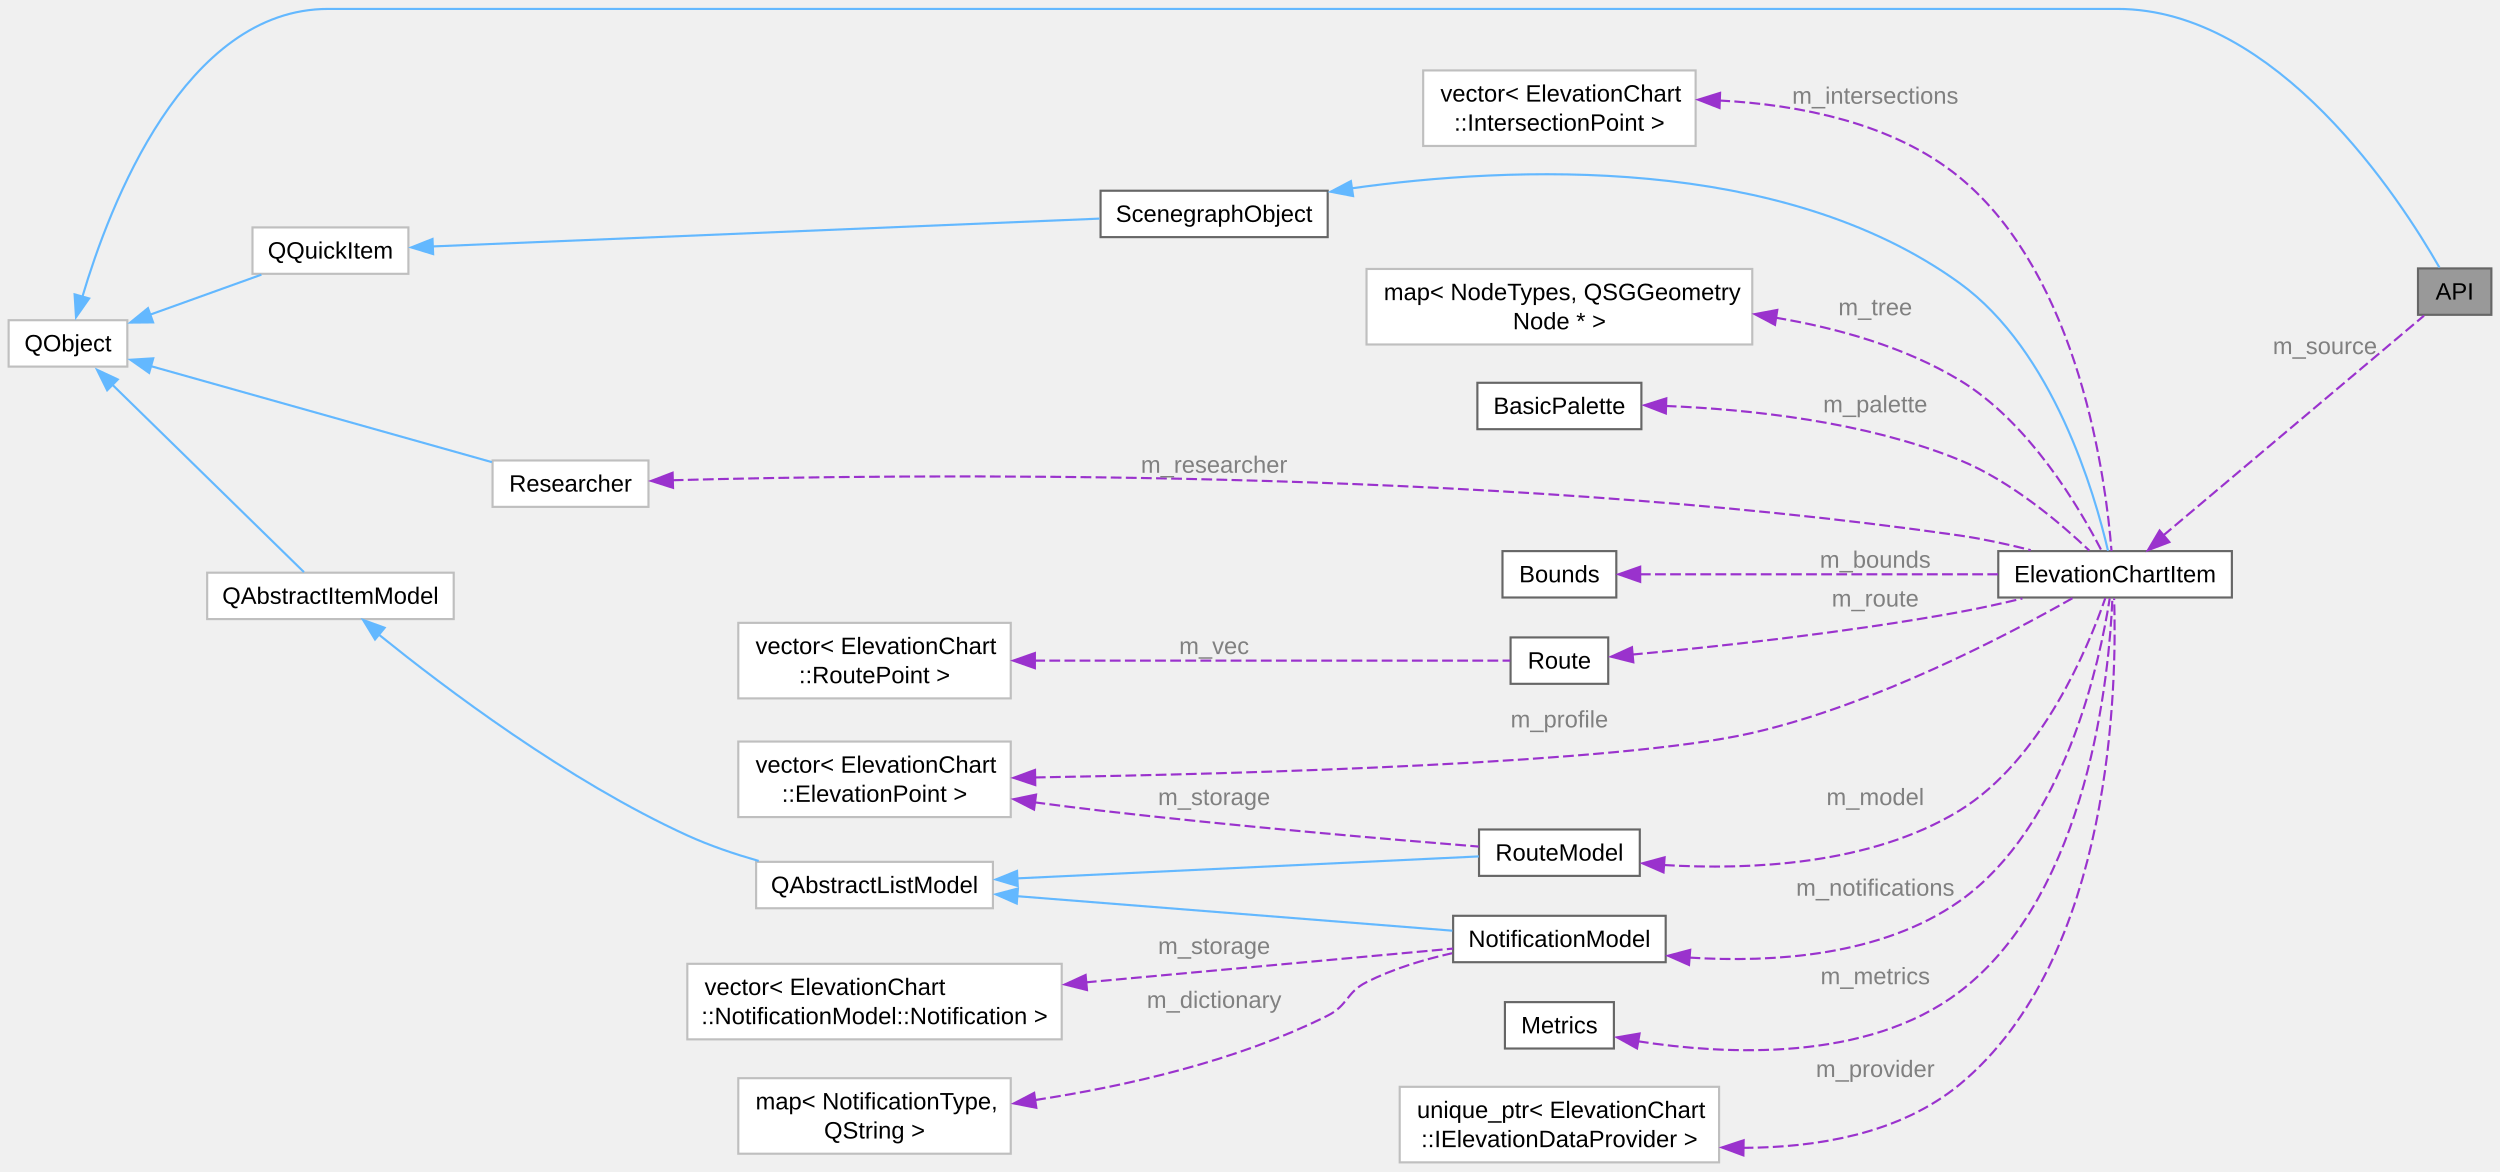
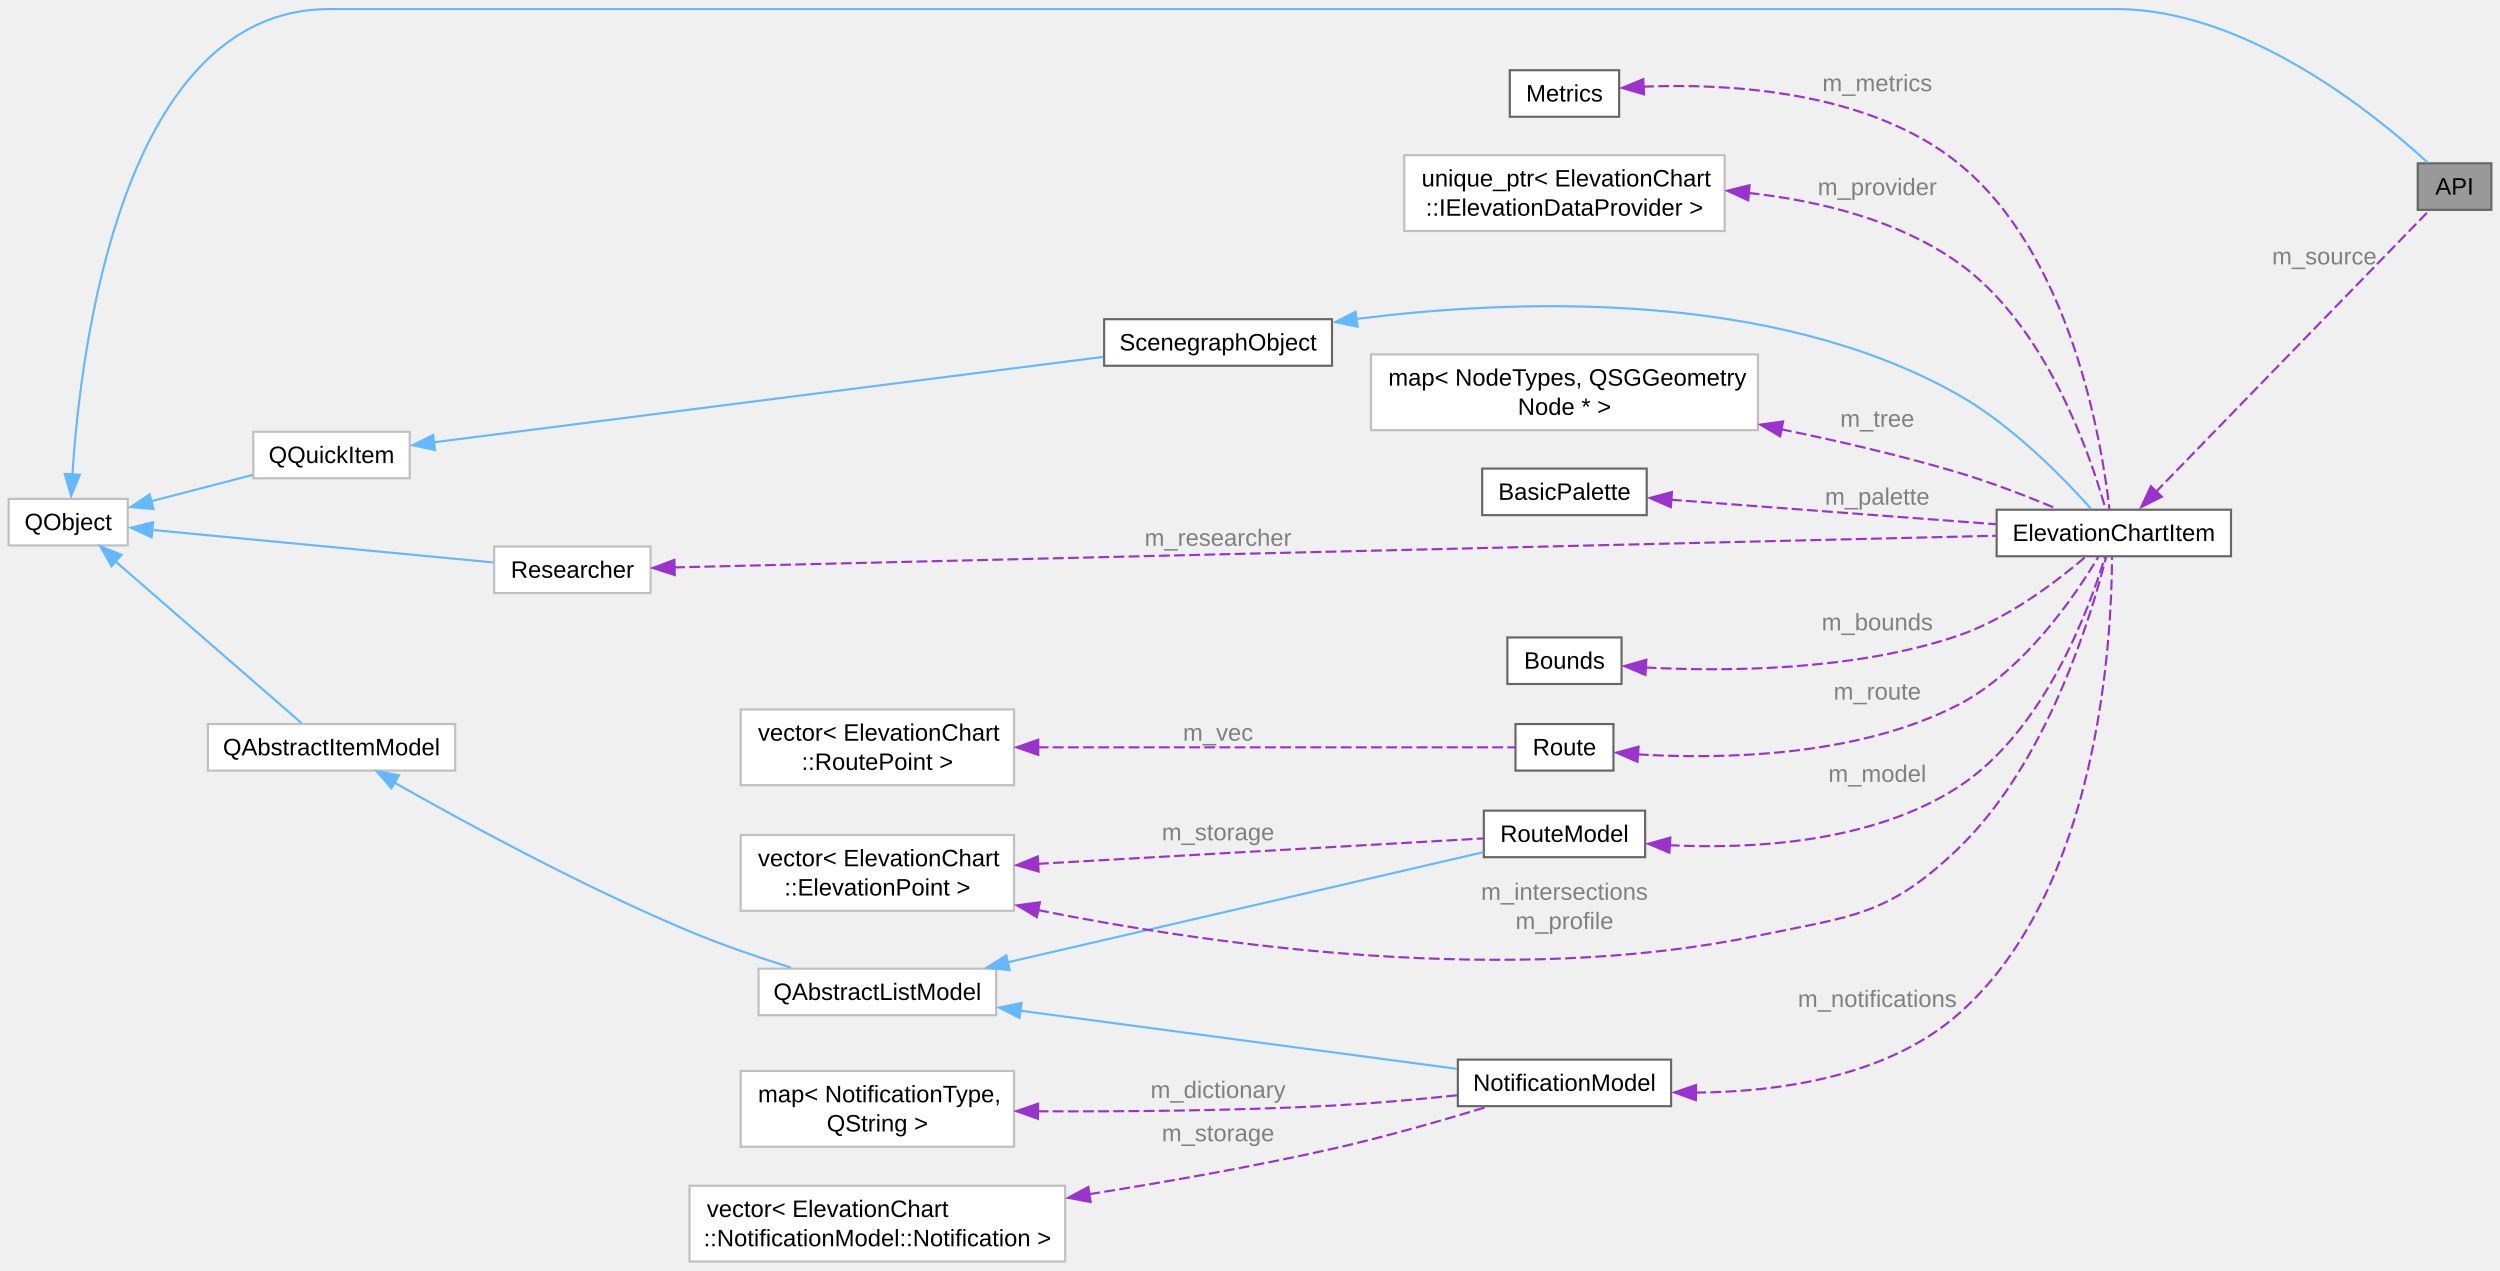
- <svg xmlns="http://www.w3.org/2000/svg" xmlns:xlink="http://www.w3.org/1999/xlink" width="1159pt" height="543pt" viewBox="0.00 0.00 1158.50 542.50">
-   <g id="graph0" class="graph" transform="scale(1 1) rotate(0) translate(4 538.5)">
+ <svg xmlns="http://www.w3.org/2000/svg" xmlns:xlink="http://www.w3.org/1999/xlink" width="1155pt" height="587pt" viewBox="0.00 0.00 1154.75 586.50">
+   <g id="graph0" class="graph" transform="scale(1 1) rotate(0) translate(4 582.5)">
    <g id="Node000001" class="node">
      <g id="a_Node000001">
        <a xlink:title="Публичный интерфейс (C++) для виджета профиля высот.">
-           <polygon fill="#999999" stroke="#666666" points="1150.5,-414.25 1116.5,-414.25 1116.5,-392.75 1150.5,-392.75 1150.5,-414.25" />
-           <text text-anchor="middle" x="1133.5" y="-399.8" font-family="Arial" font-size="11.00">API</text>
+           <polygon fill="#999999" stroke="#666666" points="1146.75,-507.25 1112.75,-507.25 1112.75,-485.75 1146.75,-485.75 1146.75,-507.25" />
+           <text text-anchor="middle" x="1129.75" y="-492.8" font-family="Arial" font-size="11.00">API</text>
        </a>
      </g>
    </g>
    <g id="Node000002" class="node">
      <g id="a_Node000002">
        <a xlink:title=" ">
-           <polygon fill="white" stroke="#bfbfbf" points="55,-390.25 0,-390.25 0,-368.75 55,-368.75 55,-390.25" />
-           <text text-anchor="middle" x="27.5" y="-375.8" font-family="Arial" font-size="11.00">QObject</text>
+           <polygon fill="white" stroke="#bfbfbf" points="55,-352.25 0,-352.25 0,-330.75 55,-330.75 55,-352.25" />
+           <text text-anchor="middle" x="27.5" y="-337.8" font-family="Arial" font-size="11.00">QObject</text>
        </a>
      </g>
    </g>
    <g id="edge1_Node000001_Node000002" class="edge">
      <g id="a_edge1_Node000001_Node000002">
        <a xlink:title=" ">
-           <path fill="none" stroke="#63b8ff" d="M34.15,-401.03C46.76,-443.62 81.49,-534.5 148.12,-534.5 148.12,-534.5 148.12,-534.5 977.12,-534.5 1051.22,-534.5 1108.31,-446.35 1126.43,-414.67" />
-           <polygon fill="#63b8ff" stroke="#63b8ff" points="37.3,-400.33 31.23,-391.65 30.57,-402.22 37.3,-400.33" />
+           <path fill="none" stroke="#63b8ff" d="M29.42,-363.24C33.17,-421.8 52.18,-578.5 148.12,-578.5 148.12,-578.5 148.12,-578.5 973.38,-578.5 1033.46,-578.5 1093.08,-529.94 1117.37,-507.56" />
+           <polygon fill="#63b8ff" stroke="#63b8ff" points="32.88,-363.41 28.84,-353.61 25.89,-363.79 32.88,-363.41" />
        </a>
      </g>
    </g>
    <g id="Node000005" class="node">
      <g id="a_Node000005">
        <a xlink:title=" ">
-           <polygon fill="white" stroke="#bfbfbf" points="185.25,-433.25 113,-433.25 113,-411.75 185.25,-411.75 185.25,-433.25" />
-           <text text-anchor="middle" x="149.12" y="-418.8" font-family="Arial" font-size="11.00">QQuickItem</text>
+           <polygon fill="white" stroke="#bfbfbf" points="185.25,-383.25 113,-383.25 113,-361.75 185.25,-361.75 185.25,-383.25" />
+           <text text-anchor="middle" x="149.12" y="-368.8" font-family="Arial" font-size="11.00">QQuickItem</text>
        </a>
      </g>
    </g>
    <g id="edge5_Node000005_Node000002" class="edge">
      <g id="a_edge5_Node000005_Node000002">
        <a xlink:title=" ">
-           <path fill="none" stroke="#63b8ff" d="M65.27,-392.72C81.88,-398.69 101.29,-405.66 117.14,-411.36" />
-           <polygon fill="#63b8ff" stroke="#63b8ff" points="66.94,-389.24 56.35,-389.15 64.57,-395.83 66.94,-389.24" />
+           <path fill="none" stroke="#63b8ff" d="M65.8,-351.17C80.78,-355.05 97.96,-359.5 112.74,-363.33" />
+           <polygon fill="#63b8ff" stroke="#63b8ff" points="66.9,-347.58 56.35,-348.46 65.15,-354.35 66.9,-347.58" />
        </a>
      </g>
    </g>
    <g id="Node000008" class="node">
      <g id="a_Node000008">
        <a xlink:href="../../df/d15/classElevationChart_1_1Researcher.html" target="_top" xlink:title=" ">
-           <polygon fill="white" stroke="#bfbfbf" points="296.5,-325.25 224.25,-325.25 224.25,-303.75 296.5,-303.75 296.5,-325.25" />
-           <text text-anchor="middle" x="260.38" y="-310.8" font-family="Arial" font-size="11.00">Researcher</text>
+           <polygon fill="white" stroke="#bfbfbf" points="296.5,-330.25 224.25,-330.25 224.25,-308.75 296.5,-308.75 296.5,-330.25" />
+           <text text-anchor="middle" x="260.38" y="-315.8" font-family="Arial" font-size="11.00">Researcher</text>
        </a>
      </g>
    </g>
    <g id="edge9_Node000008_Node000002" class="edge">
      <g id="a_edge9_Node000008_Node000002">
        <a xlink:title=" ">
-           <path fill="none" stroke="#63b8ff" d="M65.89,-368.97C109.54,-356.69 181.17,-336.52 223.95,-324.47" />
-           <polygon fill="#63b8ff" stroke="#63b8ff" points="65.11,-365.84 56.44,-371.92 67.01,-372.58 65.11,-365.84" />
+           <path fill="none" stroke="#63b8ff" d="M66.17,-337.91C109.84,-333.75 181.26,-326.94 223.95,-322.88" />
+           <polygon fill="#63b8ff" stroke="#63b8ff" points="66.06,-334.5 56.44,-338.93 66.72,-341.47 66.06,-334.5" />
        </a>
      </g>
    </g>
    <g id="Node000014" class="node">
      <g id="a_Node000014">
        <a xlink:title=" ">
-           <polygon fill="white" stroke="#bfbfbf" points="206.25,-273.25 92,-273.25 92,-251.75 206.25,-251.75 206.25,-273.25" />
-           <text text-anchor="middle" x="149.12" y="-258.8" font-family="Arial" font-size="11.00">QAbstractItemModel</text>
+           <polygon fill="white" stroke="#bfbfbf" points="206.25,-248.25 92,-248.25 92,-226.75 206.25,-226.75 206.25,-248.25" />
+           <text text-anchor="middle" x="149.12" y="-233.8" font-family="Arial" font-size="11.00">QAbstractItemModel</text>
        </a>
      </g>
    </g>
    <g id="edge16_Node000014_Node000002" class="edge">
      <g id="a_edge16_Node000014_Node000002">
        <a xlink:title=" ">
-           <path fill="none" stroke="#63b8ff" d="M47.77,-360.65C73,-335.97 116.42,-293.5 136.86,-273.51" />
-           <polygon fill="#63b8ff" stroke="#63b8ff" points="45.67,-357.79 40.97,-367.28 50.57,-362.79 45.67,-357.79" />
+           <path fill="none" stroke="#63b8ff" d="M49.37,-323.36C74.2,-301.77 114.88,-266.4 135.42,-248.55" />
+           <polygon fill="#63b8ff" stroke="#63b8ff" points="47.55,-321.17 42.3,-330.37 52.15,-326.45 47.55,-321.17" />
        </a>
      </g>
    </g>
    <g id="Node000003" class="node">
      <g id="a_Node000003">
        <a xlink:href="../../d2/d6b/classElevationChart_1_1ElevationChartItem.html" target="_top" xlink:title="Основной класс библиотеки.">
-           <polygon fill="white" stroke="#666666" points="1030.25,-283.25 922,-283.25 922,-261.75 1030.25,-261.75 1030.25,-283.25" />
-           <text text-anchor="middle" x="976.12" y="-268.8" font-family="Arial" font-size="11.00">ElevationChartItem</text>
+           <polygon fill="white" stroke="#666666" points="1026.5,-347.25 918.25,-347.25 918.25,-325.75 1026.5,-325.75 1026.5,-347.25" />
+           <text text-anchor="middle" x="972.38" y="-332.8" font-family="Arial" font-size="11.00">ElevationChartItem</text>
        </a>
      </g>
    </g>
    <g id="edge2_Node000001_Node000003" class="edge">
      <g id="a_edge2_Node000001_Node000003">
        <a xlink:title=" ">
-           <path fill="none" stroke="#9a32cd" stroke-dasharray="5,2" d="M998.38,-290.42C1030.97,-317.9 1092.37,-369.66 1119.29,-392.36" />
-           <polygon fill="#9a32cd" stroke="#9a32cd" points="1001.27,-287.44 991.37,-283.67 996.76,-292.79 1001.27,-287.44" />
-         </a>
-       </g>
-       <text text-anchor="middle" x="1073.38" y="-374.55" font-family="Arial" font-size="11.00" fill="grey"> m_source</text>
+           <path fill="none" stroke="#9a32cd" stroke-dasharray="5,2" d="M991.55,-355.22C1024.19,-388.82 1091.75,-458.4 1118,-485.43" />
+           <polygon fill="#9a32cd" stroke="#9a32cd" points="994.53,-353.23 985.05,-348.5 989.51,-358.11 994.53,-353.23" />
+         </a>
+       </g>
+       <text text-anchor="middle" x="1069.62" y="-460.55" font-family="Arial" font-size="11.00" fill="grey"> m_source</text>
    </g>
    <g id="Node000004" class="node">
      <g id="a_Node000004">
        <a xlink:href="../../da/d9a/classLPVL_1_1ScenegraphObject.html" target="_top" xlink:title="Базовый класс для объектов Qt Quick Scenegraph.">
-           <polygon fill="white" stroke="#666666" points="611.25,-450.25 506,-450.25 506,-428.75 611.25,-428.75 611.25,-450.25" />
-           <text text-anchor="middle" x="558.62" y="-435.8" font-family="Arial" font-size="11.00">ScenegraphObject</text>
+           <polygon fill="white" stroke="#666666" points="611.25,-435.25 506,-435.25 506,-413.75 611.25,-413.75 611.25,-435.25" />
+           <text text-anchor="middle" x="558.62" y="-420.8" font-family="Arial" font-size="11.00">ScenegraphObject</text>
        </a>
      </g>
    </g>
    <g id="edge3_Node000003_Node000004" class="edge">
      <g id="a_edge3_Node000003_Node000004">
        <a xlink:title=" ">
-           <path fill="none" stroke="#63b8ff" d="M622.23,-451.35C696.7,-461.77 821.3,-467.23 904,-407.5 947.6,-376.01 966.77,-309.57 972.85,-283.41" />
-           <polygon fill="#63b8ff" stroke="#63b8ff" points="623.02,-447.78 612.62,-449.78 622,-454.7 623.02,-447.78" />
+           <path fill="none" stroke="#63b8ff" d="M622.41,-435.35C694.43,-444.5 813.69,-449.34 900.25,-400.5 925.42,-386.3 949.23,-361.83 961.91,-347.62" />
+           <polygon fill="#63b8ff" stroke="#63b8ff" points="623.08,-431.77 612.71,-433.91 622.15,-438.71 623.08,-431.77" />
        </a>
      </g>
    </g>
    <g id="edge4_Node000004_Node000005" class="edge">
      <g id="a_edge4_Node000004_Node000005">
        <a xlink:title=" ">
-           <path fill="none" stroke="#63b8ff" d="M196.29,-424.43C272.79,-427.62 425.32,-433.98 505.54,-437.33" />
-           <polygon fill="#63b8ff" stroke="#63b8ff" points="196.71,-420.9 186.58,-423.98 196.42,-427.89 196.71,-420.9" />
+           <path fill="none" stroke="#63b8ff" d="M196.29,-378.39C272.79,-388.15 425.32,-407.62 505.54,-417.85" />
+           <polygon fill="#63b8ff" stroke="#63b8ff" points="196.94,-374.82 186.58,-377.02 196.05,-381.76 196.94,-374.82" />
        </a>
      </g>
    </g>
    <g id="Node000006" class="node">
      <g id="a_Node000006">
        <a xlink:title=" ">
-           <polygon fill="white" stroke="#bfbfbf" points="808,-414 629.25,-414 629.25,-379 808,-379 808,-414" />
-           <text text-anchor="start" x="637.25" y="-399.55" font-family="Arial" font-size="11.00">map&lt; NodeTypes, QSGGeometry</text>
-           <text text-anchor="middle" x="718.62" y="-386.05" font-family="Arial" font-size="11.00">Node * &gt;</text>
+           <polygon fill="white" stroke="#bfbfbf" points="808,-419 629.25,-419 629.25,-384 808,-384 808,-419" />
+           <text text-anchor="start" x="637.25" y="-404.55" font-family="Arial" font-size="11.00">map&lt; NodeTypes, QSGGeometry</text>
+           <text text-anchor="middle" x="718.62" y="-391.05" font-family="Arial" font-size="11.00">Node * &gt;</text>
        </a>
      </g>
    </g>
    <g id="edge6_Node000003_Node000006" class="edge">
      <g id="a_edge6_Node000003_Node000006">
        <a xlink:title=" ">
-           <path fill="none" stroke="#9a32cd" stroke-dasharray="5,2" d="M818.78,-391.43C847.8,-386.55 878.55,-377.83 904,-362.5 936.41,-342.97 959.89,-302.86 969.84,-283.47" />
-           <polygon fill="#9a32cd" stroke="#9a32cd" points="818.53,-388.08 809.17,-393.06 819.59,-395 818.53,-388.08" />
-         </a>
-       </g>
-       <text text-anchor="middle" x="865" y="-392.55" font-family="Arial" font-size="11.00" fill="grey"> m_tree</text>
+           <path fill="none" stroke="#9a32cd" stroke-dasharray="5,2" d="M818.64,-384.43C845.36,-378.95 874.11,-372.26 900.25,-364.5 915.77,-359.89 932.65,-353.32 946.07,-347.7" />
+           <polygon fill="#9a32cd" stroke="#9a32cd" points="818.23,-381.14 809.12,-386.55 819.61,-388 818.23,-381.14" />
+         </a>
+       </g>
+       <text text-anchor="middle" x="863.12" y="-385.55" font-family="Arial" font-size="11.00" fill="grey"> m_tree</text>
    </g>
    <g id="Node000007" class="node">
      <g id="a_Node000007">
        <a xlink:href="../../d4/dae/classLPVL_1_1BasicPalette.html" target="_top" xlink:title="Простейшая палитра цветов.">
-           <polygon fill="white" stroke="#666666" points="756.62,-361.25 680.62,-361.25 680.62,-339.75 756.62,-339.75 756.62,-361.25" />
-           <text text-anchor="middle" x="718.62" y="-346.8" font-family="Arial" font-size="11.00">BasicPalette</text>
+           <polygon fill="white" stroke="#666666" points="756.62,-366.25 680.62,-366.25 680.62,-344.75 756.62,-344.75 756.62,-366.25" />
+           <text text-anchor="middle" x="718.62" y="-351.8" font-family="Arial" font-size="11.00">BasicPalette</text>
        </a>
      </g>
    </g>
    <g id="edge7_Node000003_Node000007" class="edge">
      <g id="a_edge7_Node000003_Node000007">
        <a xlink:title=" ">
-           <path fill="none" stroke="#9a32cd" stroke-dasharray="5,2" d="M767.89,-350.51C806.11,-348.99 860.18,-343.39 904,-325.5 927.95,-315.72 951.1,-295.95 964.18,-283.52" />
-           <polygon fill="#9a32cd" stroke="#9a32cd" points="767.95,-347.04 758.06,-350.85 768.16,-354.03 767.95,-347.04" />
-         </a>
-       </g>
-       <text text-anchor="middle" x="865" y="-347.55" font-family="Arial" font-size="11.00" fill="grey"> m_palette</text>
+           <path fill="none" stroke="#9a32cd" stroke-dasharray="5,2" d="M767.78,-351.87C810.7,-348.63 873.44,-343.89 917.91,-340.54" />
+           <polygon fill="#9a32cd" stroke="#9a32cd" points="767.75,-348.43 758.04,-352.68 768.28,-355.41 767.75,-348.43" />
+         </a>
+       </g>
+       <text text-anchor="middle" x="863.12" y="-349.55" font-family="Arial" font-size="11.00" fill="grey"> m_palette</text>
    </g>
    <g id="edge8_Node000003_Node000008" class="edge">
      <g id="a_edge8_Node000003_Node000008">
        <a xlink:title=" ">
-           <path fill="none" stroke="#9a32cd" stroke-dasharray="5,2" d="M307.73,-316.09C413.88,-319.02 682.48,-322.3 904,-290.5 914.84,-288.94 926.43,-286.4 937.03,-283.71" />
-           <polygon fill="#9a32cd" stroke="#9a32cd" points="307.88,-312.57 297.79,-315.78 307.68,-319.56 307.88,-312.57" />
-         </a>
-       </g>
-       <text text-anchor="middle" x="558.62" y="-319.55" font-family="Arial" font-size="11.00" fill="grey"> m_researcher</text>
+           <path fill="none" stroke="#9a32cd" stroke-dasharray="5,2" d="M307.37,-320.6C433.34,-323.62 783.5,-332 917.9,-335.22" />
+           <polygon fill="#9a32cd" stroke="#9a32cd" points="307.66,-317.08 297.58,-320.34 307.5,-324.08 307.66,-317.08" />
+         </a>
+       </g>
+       <text text-anchor="middle" x="558.62" y="-330.55" font-family="Arial" font-size="11.00" fill="grey"> m_researcher</text>
    </g>
    <g id="Node000009" class="node">
      <g id="a_Node000009">
        <a xlink:href="../../d6/d1e/classElevationChart_1_1Bounds.html" target="_top" xlink:title="Класс-гаджет, хранящий предельные значения осей X и Y.">
-           <polygon fill="white" stroke="#666666" points="745,-283.25 692.25,-283.25 692.25,-261.75 745,-261.75 745,-283.25" />
-           <text text-anchor="middle" x="718.62" y="-268.8" font-family="Arial" font-size="11.00">Bounds</text>
+           <polygon fill="white" stroke="#666666" points="745,-288.25 692.25,-288.25 692.25,-266.75 745,-266.75 745,-288.25" />
+           <text text-anchor="middle" x="718.62" y="-273.8" font-family="Arial" font-size="11.00">Bounds</text>
        </a>
      </g>
    </g>
    <g id="edge10_Node000003_Node000009" class="edge">
      <g id="a_edge10_Node000003_Node000009">
        <a xlink:title=" ">
-           <path fill="none" stroke="#9a32cd" stroke-dasharray="5,2" d="M755.94,-272.5C799.29,-272.5 872.17,-272.5 921.89,-272.5" />
-           <polygon fill="#9a32cd" stroke="#9a32cd" points="756.06,-269 746.06,-272.5 756.06,-276 756.06,-269" />
-         </a>
-       </g>
-       <text text-anchor="middle" x="865" y="-275.55" font-family="Arial" font-size="11.00" fill="grey"> m_bounds</text>
+           <path fill="none" stroke="#9a32cd" stroke-dasharray="5,2" d="M756.09,-274.37C793.34,-272.42 852.37,-272.8 900.25,-289 923.32,-296.8 946.02,-314.1 959.36,-325.53" />
+           <polygon fill="#9a32cd" stroke="#9a32cd" points="756.02,-270.93 746.26,-275.04 756.45,-277.92 756.02,-270.93" />
+         </a>
+       </g>
+       <text text-anchor="middle" x="863.12" y="-291.55" font-family="Arial" font-size="11.00" fill="grey"> m_bounds</text>
    </g>
    <g id="Node000010" class="node">
      <g id="a_Node000010">
        <a xlink:href="../../de/d39/classElevationChart_1_1Route.html" target="_top" xlink:title="Набор последовательных точек на карте.">
-           <polygon fill="white" stroke="#666666" points="741.25,-243.25 696,-243.25 696,-221.75 741.25,-221.75 741.25,-243.25" />
-           <text text-anchor="middle" x="718.62" y="-228.8" font-family="Arial" font-size="11.00">Route</text>
+           <polygon fill="white" stroke="#666666" points="741.25,-248.25 696,-248.25 696,-226.75 741.25,-226.75 741.25,-248.25" />
+           <text text-anchor="middle" x="718.62" y="-233.8" font-family="Arial" font-size="11.00">Route</text>
        </a>
      </g>
    </g>
    <g id="edge11_Node000003_Node000010" class="edge">
      <g id="a_edge11_Node000003_Node000010">
        <a xlink:title=" ">
-           <path fill="none" stroke="#9a32cd" stroke-dasharray="5,2" d="M752.25,-235.29C789.23,-238.73 851.25,-245.33 904,-255 913.51,-256.74 923.64,-258.99 933.18,-261.3" />
-           <polygon fill="#9a32cd" stroke="#9a32cd" points="752.88,-231.74 742.61,-234.32 752.25,-238.71 752.88,-231.74" />
-         </a>
-       </g>
-       <text text-anchor="middle" x="865" y="-257.55" font-family="Arial" font-size="11.00" fill="grey"> m_route</text>
+           <path fill="none" stroke="#9a32cd" stroke-dasharray="5,2" d="M752.5,-234.24C790.31,-231.97 853.21,-232.85 900.25,-257 930.89,-272.73 954.56,-307.57 965.2,-325.45" />
+           <polygon fill="#9a32cd" stroke="#9a32cd" points="752.34,-230.81 742.62,-235.02 752.85,-237.79 752.34,-230.81" />
+         </a>
+       </g>
+       <text text-anchor="middle" x="863.12" y="-259.55" font-family="Arial" font-size="11.00" fill="grey"> m_route</text>
    </g>
    <g id="Node000011" class="node">
      <g id="a_Node000011">
        <a xlink:title=" ">
-           <polygon fill="white" stroke="#bfbfbf" points="464.38,-250 338.12,-250 338.12,-215 464.38,-215 464.38,-250" />
-           <text text-anchor="start" x="346.12" y="-235.55" font-family="Arial" font-size="11.00">vector&lt; ElevationChart</text>
-           <text text-anchor="middle" x="401.25" y="-222.05" font-family="Arial" font-size="11.00">::RoutePoint &gt;</text>
+           <polygon fill="white" stroke="#bfbfbf" points="464.38,-255 338.12,-255 338.12,-220 464.38,-220 464.38,-255" />
+           <text text-anchor="start" x="346.12" y="-240.55" font-family="Arial" font-size="11.00">vector&lt; ElevationChart</text>
+           <text text-anchor="middle" x="401.25" y="-227.05" font-family="Arial" font-size="11.00">::RoutePoint &gt;</text>
        </a>
      </g>
    </g>
    <g id="edge12_Node000010_Node000011" class="edge">
      <g id="a_edge12_Node000010_Node000011">
        <a xlink:title=" ">
-           <path fill="none" stroke="#9a32cd" stroke-dasharray="5,2" d="M475.28,-232.5C546.69,-232.5 651.02,-232.5 695.84,-232.5" />
-           <polygon fill="#9a32cd" stroke="#9a32cd" points="475.56,-229 465.56,-232.5 475.56,-236 475.56,-229" />
-         </a>
-       </g>
-       <text text-anchor="middle" x="558.62" y="-235.55" font-family="Arial" font-size="11.00" fill="grey"> m_vec</text>
+           <path fill="none" stroke="#9a32cd" stroke-dasharray="5,2" d="M475.28,-237.5C546.69,-237.5 651.02,-237.5 695.84,-237.5" />
+           <polygon fill="#9a32cd" stroke="#9a32cd" points="475.56,-234 465.56,-237.5 475.56,-241 475.56,-234" />
+         </a>
+       </g>
+       <text text-anchor="middle" x="558.62" y="-240.55" font-family="Arial" font-size="11.00" fill="grey"> m_vec</text>
    </g>
    <g id="Node000012" class="node">
      <g id="a_Node000012">
        <a xlink:href="../../d6/de1/classElevationChart_1_1RouteModel.html" target="_top" xlink:title="Модель точек пути для профиля высот.">
-           <polygon fill="white" stroke="#666666" points="755.88,-154.25 681.38,-154.25 681.38,-132.75 755.88,-132.75 755.88,-154.25" />
-           <text text-anchor="middle" x="718.62" y="-139.8" font-family="Arial" font-size="11.00">RouteModel</text>
+           <polygon fill="white" stroke="#666666" points="755.88,-208.25 681.38,-208.25 681.38,-186.75 755.88,-186.75 755.88,-208.25" />
+           <text text-anchor="middle" x="718.62" y="-193.8" font-family="Arial" font-size="11.00">RouteModel</text>
        </a>
      </g>
    </g>
    <g id="edge13_Node000003_Node000012" class="edge">
      <g id="a_edge13_Node000003_Node000012">
        <a xlink:title=" ">
-           <path fill="none" stroke="#9a32cd" stroke-dasharray="5,2" d="M767.08,-137.78C806.58,-135.4 862.83,-137.75 904,-163 942.07,-186.34 963.67,-238.6 971.6,-261.45" />
-           <polygon fill="#9a32cd" stroke="#9a32cd" points="766.87,-134.36 757.15,-138.58 767.38,-141.34 766.87,-134.36" />
-         </a>
-       </g>
-       <text text-anchor="middle" x="865" y="-165.55" font-family="Arial" font-size="11.00" fill="grey"> m_model</text>
+           <path fill="none" stroke="#9a32cd" stroke-dasharray="5,2" d="M766.83,-192.29C805.67,-190.39 860.58,-193.43 900.25,-219 940.14,-244.71 960.99,-301.45 968.3,-325.44" />
+           <polygon fill="#9a32cd" stroke="#9a32cd" points="767.09,-188.83 757.33,-192.94 767.53,-195.81 767.09,-188.83" />
+         </a>
+       </g>
+       <text text-anchor="middle" x="863.12" y="-221.55" font-family="Arial" font-size="11.00" fill="grey"> m_model</text>
    </g>
    <g id="Node000013" class="node">
      <g id="a_Node000013">
        <a xlink:title=" ">
-           <polygon fill="white" stroke="#bfbfbf" points="456.12,-139.25 346.38,-139.25 346.38,-117.75 456.12,-117.75 456.12,-139.25" />
-           <text text-anchor="middle" x="401.25" y="-124.8" font-family="Arial" font-size="11.00">QAbstractListModel</text>
+           <polygon fill="white" stroke="#bfbfbf" points="456.12,-135.25 346.38,-135.25 346.38,-113.75 456.12,-113.75 456.12,-135.25" />
+           <text text-anchor="middle" x="401.25" y="-120.8" font-family="Arial" font-size="11.00">QAbstractListModel</text>
        </a>
      </g>
    </g>
    <g id="edge14_Node000012_Node000013" class="edge">
      <g id="a_edge14_Node000012_Node000013">
        <a xlink:title=" ">
-           <path fill="none" stroke="#63b8ff" d="M467.36,-131.6C532.12,-134.68 629.12,-139.29 681.3,-141.77" />
-           <polygon fill="#63b8ff" stroke="#63b8ff" points="467.62,-128.06 457.46,-131.08 467.29,-135.05 467.62,-128.06" />
+           <path fill="none" stroke="#63b8ff" d="M461.27,-138.16C525.87,-153.12 627.42,-176.62 681.27,-189.09" />
+           <polygon fill="#63b8ff" stroke="#63b8ff" points="462.37,-134.59 451.84,-135.75 460.79,-141.41 462.37,-134.59" />
        </a>
      </g>
    </g>
    <g id="Node000016" class="node">
      <g id="a_Node000016">
        <a xlink:href="../../d4/d99/classElevationChart_1_1NotificationModel.html" target="_top" xlink:title="Модель оповещений об ошибках в маршруте.">
-           <polygon fill="white" stroke="#666666" points="767.88,-114.25 669.38,-114.25 669.38,-92.75 767.88,-92.75 767.88,-114.25" />
-           <text text-anchor="middle" x="718.62" y="-99.8" font-family="Arial" font-size="11.00">NotificationModel</text>
+           <polygon fill="white" stroke="#666666" points="767.88,-93.25 669.38,-93.25 669.38,-71.75 767.88,-71.75 767.88,-93.25" />
+           <text text-anchor="middle" x="718.62" y="-78.8" font-family="Arial" font-size="11.00">NotificationModel</text>
        </a>
      </g>
    </g>
    <g id="edge19_Node000016_Node000013" class="edge">
      <g id="a_edge19_Node000016_Node000013">
        <a xlink:title=" ">
-           <path fill="none" stroke="#63b8ff" d="M467.33,-123.34C527.3,-118.59 614.95,-111.64 669.03,-107.35" />
-           <polygon fill="#63b8ff" stroke="#63b8ff" points="467.16,-119.92 457.46,-124.2 467.71,-126.9 467.16,-119.92" />
+           <path fill="none" stroke="#63b8ff" d="M467.33,-115.83C527.3,-107.85 614.95,-96.17 669.03,-88.97" />
+           <polygon fill="#63b8ff" stroke="#63b8ff" points="466.92,-112.49 457.46,-117.28 467.84,-119.43 466.92,-112.49" />
        </a>
      </g>
    </g>
    <g id="edge15_Node000013_Node000014" class="edge">
      <g id="a_edge15_Node000013_Node000014">
        <a xlink:title=" ">
-           <path fill="none" stroke="#63b8ff" d="M171.73,-244.42C201.88,-220.04 259.14,-176.76 314.5,-151.5 324.88,-146.77 336.42,-142.85 347.59,-139.67" />
-           <polygon fill="#63b8ff" stroke="#63b8ff" points="169.79,-242.3 164.27,-251.34 174.23,-247.72 169.79,-242.3" />
+           <path fill="none" stroke="#63b8ff" d="M178.11,-221.25C210.3,-202.99 265.08,-173.19 314.5,-152.5 329.52,-146.21 346.49,-140.41 361.35,-135.74" />
+           <polygon fill="#63b8ff" stroke="#63b8ff" points="176.82,-218.53 169.88,-226.53 180.3,-224.61 176.82,-218.53" />
        </a>
      </g>
    </g>
    <g id="Node000015" class="node">
      <g id="a_Node000015">
        <a xlink:title=" ">
-           <polygon fill="white" stroke="#bfbfbf" points="464.38,-195 338.12,-195 338.12,-160 464.38,-160 464.38,-195" />
-           <text text-anchor="start" x="346.12" y="-180.55" font-family="Arial" font-size="11.00">vector&lt; ElevationChart</text>
-           <text text-anchor="middle" x="401.25" y="-167.05" font-family="Arial" font-size="11.00">::ElevationPoint &gt;</text>
+           <polygon fill="white" stroke="#bfbfbf" points="464.38,-197 338.12,-197 338.12,-162 464.38,-162 464.38,-197" />
+           <text text-anchor="start" x="346.12" y="-182.55" font-family="Arial" font-size="11.00">vector&lt; ElevationChart</text>
+           <text text-anchor="middle" x="401.25" y="-169.05" font-family="Arial" font-size="11.00">::ElevationPoint &gt;</text>
        </a>
      </g>
    </g>
    <g id="edge24_Node000003_Node000015" class="edge">
      <g id="a_edge24_Node000003_Node000015">
        <a xlink:title=" ">
-           <path fill="none" stroke="#9a32cd" stroke-dasharray="5,2" d="M475.54,-178.36C574.87,-180.04 746.87,-184.94 808,-199 864.84,-212.07 926.31,-244.32 956.39,-261.43" />
-           <polygon fill="#9a32cd" stroke="#9a32cd" points="475.74,-174.84 465.68,-178.18 475.62,-181.84 475.74,-174.84" />
-         </a>
-       </g>
-       <text text-anchor="middle" x="718.62" y="-201.55" font-family="Arial" font-size="11.00" fill="grey"> m_profile</text>
+           <path fill="none" stroke="#9a32cd" stroke-dasharray="5,2" d="M475.52,-162.31C557.4,-145.85 693.51,-126.75 808,-150.5 851.76,-159.58 867.96,-159.61 900.25,-190.5 941.61,-230.07 962.1,-298.69 968.81,-325.41" />
+           <polygon fill="#9a32cd" stroke="#9a32cd" points="474.91,-159.06 465.82,-164.5 476.32,-165.92 474.91,-159.06" />
+         </a>
+       </g>
+       <text text-anchor="middle" x="718.62" y="-167.05" font-family="Arial" font-size="11.00" fill="grey"> m_intersections</text>
+       <text text-anchor="middle" x="718.62" y="-153.55" font-family="Arial" font-size="11.00" fill="grey">m_profile</text>
    </g>
    <g id="edge17_Node000012_Node000015" class="edge">
      <g id="a_edge17_Node000012_Node000015">
        <a xlink:title=" ">
-           <path fill="none" stroke="#9a32cd" stroke-dasharray="5,2" d="M475.36,-166.84C485.64,-165.47 496.08,-164.15 506,-163 567.39,-155.89 639.04,-149.73 681.25,-146.33" />
-           <polygon fill="#9a32cd" stroke="#9a32cd" points="475.17,-163.47 465.73,-168.28 476.11,-170.41 475.17,-163.47" />
-         </a>
-       </g>
-       <text text-anchor="middle" x="558.62" y="-165.55" font-family="Arial" font-size="11.00" fill="grey"> m_storage</text>
+           <path fill="none" stroke="#9a32cd" stroke-dasharray="5,2" d="M475.45,-183.68C539.86,-187.35 630.94,-192.55 681.04,-195.41" />
+           <polygon fill="#9a32cd" stroke="#9a32cd" points="475.74,-180.13 465.56,-183.06 475.34,-187.12 475.74,-180.13" />
+         </a>
+       </g>
+       <text text-anchor="middle" x="558.62" y="-194.55" font-family="Arial" font-size="11.00" fill="grey"> m_storage</text>
    </g>
    <g id="edge18_Node000003_Node000016" class="edge">
      <g id="a_edge18_Node000003_Node000016">
        <a xlink:title=" ">
-           <path fill="none" stroke="#9a32cd" stroke-dasharray="5,2" d="M778.91,-94.88C817.84,-92.43 868.02,-95.68 904,-121 952.95,-155.45 969.18,-232.56 973.65,-261.36" />
-           <polygon fill="#9a32cd" stroke="#9a32cd" points="778.69,-91.47 768.99,-95.74 779.24,-98.45 778.69,-91.47" />
-         </a>
-       </g>
-       <text text-anchor="middle" x="865" y="-123.55" font-family="Arial" font-size="11.00" fill="grey"> m_notifications</text>
+           <path fill="none" stroke="#9a32cd" stroke-dasharray="5,2" d="M779.03,-78.01C817.88,-78.32 867.35,-85.32 900.25,-114 965.82,-171.16 971.44,-288.74 971.54,-325.36" />
+           <polygon fill="#9a32cd" stroke="#9a32cd" points="779.35,-74.52 769.37,-78.09 779.4,-81.52 779.35,-74.52" />
+         </a>
+       </g>
+       <text text-anchor="middle" x="863.12" y="-117.55" font-family="Arial" font-size="11.00" fill="grey"> m_notifications</text>
    </g>
    <g id="Node000017" class="node">
      <g id="a_Node000017">
        <a xlink:title=" ">
-           <polygon fill="white" stroke="#bfbfbf" points="488,-92 314.5,-92 314.5,-57 488,-57 488,-92" />
-           <text text-anchor="start" x="322.5" y="-77.55" font-family="Arial" font-size="11.00">vector&lt; ElevationChart</text>
-           <text text-anchor="middle" x="401.25" y="-64.05" font-family="Arial" font-size="11.00">::NotificationModel::Notification &gt;</text>
+           <polygon fill="white" stroke="#bfbfbf" points="488,-35 314.5,-35 314.5,0 488,0 488,-35" />
+           <text text-anchor="start" x="322.5" y="-20.55" font-family="Arial" font-size="11.00">vector&lt; ElevationChart</text>
+           <text text-anchor="middle" x="401.25" y="-7.05" font-family="Arial" font-size="11.00">::NotificationModel::Notification &gt;</text>
        </a>
      </g>
    </g>
    <g id="edge20_Node000016_Node000017" class="edge">
      <g id="a_edge20_Node000016_Node000017">
        <a xlink:title=" ">
-           <path fill="none" stroke="#9a32cd" stroke-dasharray="5,2" d="M499.17,-83.41C555.55,-88.6 624.17,-94.91 669.28,-99.05" />
-           <polygon fill="#9a32cd" stroke="#9a32cd" points="499.71,-79.85 489.43,-82.42 499.07,-86.83 499.71,-79.85" />
-         </a>
-       </g>
-       <text text-anchor="middle" x="558.62" y="-96.55" font-family="Arial" font-size="11.00" fill="grey"> m_storage</text>
+           <path fill="none" stroke="#9a32cd" stroke-dasharray="5,2" d="M499.18,-31.11C534.62,-36.71 574.92,-43.82 611.25,-52 635.24,-57.4 661.83,-65.03 682.43,-71.3" />
+           <polygon fill="#9a32cd" stroke="#9a32cd" points="499.77,-27.5 489.35,-29.42 498.69,-34.42 499.77,-27.5" />
+         </a>
+       </g>
+       <text text-anchor="middle" x="558.62" y="-55.55" font-family="Arial" font-size="11.00" fill="grey"> m_storage</text>
    </g>
    <g id="Node000018" class="node">
      <g id="a_Node000018">
        <a xlink:title=" ">
-           <polygon fill="white" stroke="#bfbfbf" points="464.38,-39 338.12,-39 338.12,-4 464.38,-4 464.38,-39" />
-           <text text-anchor="start" x="346.12" y="-24.55" font-family="Arial" font-size="11.00">map&lt; NotificationType,</text>
-           <text text-anchor="middle" x="401.25" y="-11.05" font-family="Arial" font-size="11.00"> QString &gt;</text>
+           <polygon fill="white" stroke="#bfbfbf" points="464.38,-88 338.12,-88 338.12,-53 464.38,-53 464.38,-88" />
+           <text text-anchor="start" x="346.12" y="-73.55" font-family="Arial" font-size="11.00">map&lt; NotificationType,</text>
+           <text text-anchor="middle" x="401.25" y="-60.05" font-family="Arial" font-size="11.00"> QString &gt;</text>
        </a>
      </g>
    </g>
    <g id="edge21_Node000016_Node000018" class="edge">
      <g id="a_edge21_Node000016_Node000018">
        <a xlink:title=" ">
-           <path fill="none" stroke="#9a32cd" stroke-dasharray="5,2" d="M475.69,-28.88C517.17,-35.2 569.01,-46.81 611.25,-68 620.69,-72.73 619.82,-78.75 629.25,-83.5 641.47,-89.66 655.59,-93.94 668.91,-96.91" />
-           <polygon fill="#9a32cd" stroke="#9a32cd" points="476.23,-25.28 465.84,-27.31 475.23,-32.2 476.23,-25.28" />
-         </a>
-       </g>
-       <text text-anchor="middle" x="558.62" y="-71.55" font-family="Arial" font-size="11.00" fill="grey"> m_dictionary</text>
+           <path fill="none" stroke="#9a32cd" stroke-dasharray="5,2" d="M475.25,-69.39C515.41,-69.2 566.11,-69.62 611.25,-72 630.15,-73 650.88,-74.87 668.98,-76.76" />
+           <polygon fill="#9a32cd" stroke="#9a32cd" points="475.46,-65.9 465.48,-69.46 475.5,-72.9 475.46,-65.9" />
+         </a>
+       </g>
+       <text text-anchor="middle" x="558.62" y="-75.55" font-family="Arial" font-size="11.00" fill="grey"> m_dictionary</text>
    </g>
    <g id="Node000019" class="node">
      <g id="a_Node000019">
        <a xlink:href="../../dc/da9/classElevationChart_1_1Metrics.html" target="_top" xlink:title="Класс-гаджет, хранящий входные данные для расчета коррекции по ЛТХ.">
-           <polygon fill="white" stroke="#666666" points="743.88,-74.25 693.38,-74.25 693.38,-52.75 743.88,-52.75 743.88,-74.25" />
-           <text text-anchor="middle" x="718.62" y="-59.8" font-family="Arial" font-size="11.00">Metrics</text>
+           <polygon fill="white" stroke="#666666" points="743.88,-550.25 693.38,-550.25 693.38,-528.75 743.88,-528.75 743.88,-550.25" />
+           <text text-anchor="middle" x="718.62" y="-535.8" font-family="Arial" font-size="11.00">Metrics</text>
        </a>
      </g>
    </g>
    <g id="edge22_Node000003_Node000019" class="edge">
      <g id="a_edge22_Node000003_Node000019">
        <a xlink:title=" ">
-           <path fill="none" stroke="#9a32cd" stroke-dasharray="5,2" d="M754.99,-56.11C795.3,-49.82 861.15,-46.34 904,-79 964.35,-124.99 973.52,-227.51 974.89,-261.39" />
-           <polygon fill="#9a32cd" stroke="#9a32cd" points="754.6,-52.79 745.33,-57.93 755.78,-59.7 754.6,-52.79" />
-         </a>
-       </g>
-       <text text-anchor="middle" x="865" y="-82.55" font-family="Arial" font-size="11.00" fill="grey"> m_metrics</text>
+           <path fill="none" stroke="#9a32cd" stroke-dasharray="5,2" d="M754.96,-542.65C794.6,-544.25 858.78,-540.76 900.25,-507.5 952.67,-465.46 966.9,-378.09 970.36,-347.42" />
+           <polygon fill="#9a32cd" stroke="#9a32cd" points="755.39,-539.12 745.22,-542.07 755.02,-546.11 755.39,-539.12" />
+         </a>
+       </g>
+       <text text-anchor="middle" x="863.12" y="-540.55" font-family="Arial" font-size="11.00" fill="grey"> m_metrics</text>
    </g>
    <g id="Node000020" class="node">
      <g id="a_Node000020">
        <a xlink:title=" ">
-           <polygon fill="white" stroke="#bfbfbf" points="792.62,-35 644.62,-35 644.62,0 792.62,0 792.62,-35" />
-           <text text-anchor="start" x="652.62" y="-20.55" font-family="Arial" font-size="11.00">unique_ptr&lt; ElevationChart</text>
-           <text text-anchor="middle" x="718.62" y="-7.05" font-family="Arial" font-size="11.00">::IElevationDataProvider &gt;</text>
+           <polygon fill="white" stroke="#bfbfbf" points="792.62,-511 644.62,-511 644.62,-476 792.62,-476 792.62,-511" />
+           <text text-anchor="start" x="652.62" y="-496.55" font-family="Arial" font-size="11.00">unique_ptr&lt; ElevationChart</text>
+           <text text-anchor="middle" x="718.62" y="-483.05" font-family="Arial" font-size="11.00">::IElevationDataProvider &gt;</text>
        </a>
      </g>
    </g>
    <g id="edge23_Node000003_Node000020" class="edge">
      <g id="a_edge23_Node000003_Node000020">
        <a xlink:title=" ">
-           <path fill="none" stroke="#9a32cd" stroke-dasharray="5,2" d="M803.53,-6.72C838.11,-6.79 876.44,-13.29 904,-36 975.47,-94.9 976.97,-222.77 975.69,-261.3" />
-           <polygon fill="#9a32cd" stroke="#9a32cd" points="803.88,-3.23 793.94,-6.9 804,-10.23 803.88,-3.23" />
-         </a>
-       </g>
-       <text text-anchor="middle" x="865" y="-39.55" font-family="Arial" font-size="11.00" fill="grey"> m_provider</text>
-     </g>
-     <g id="Node000021" class="node">
-       <g id="a_Node000021">
-         <a xlink:title=" ">
-           <polygon fill="white" stroke="#bfbfbf" points="781.75,-506 655.5,-506 655.5,-471 781.75,-471 781.75,-506" />
-           <text text-anchor="start" x="663.5" y="-491.55" font-family="Arial" font-size="11.00">vector&lt; ElevationChart</text>
-           <text text-anchor="middle" x="718.62" y="-478.05" font-family="Arial" font-size="11.00">::IntersectionPoint &gt;</text>
-         </a>
-       </g>
-     </g>
-     <g id="edge25_Node000003_Node000021" class="edge">
-       <g id="a_edge25_Node000003_Node000021">
-         <a xlink:title=" ">
-           <path fill="none" stroke="#9a32cd" stroke-dasharray="5,2" d="M792.72,-492.06C829.75,-490.14 873.25,-481.72 904,-456.5 959.88,-410.68 971.96,-315.39 974.48,-283.31" />
-           <polygon fill="#9a32cd" stroke="#9a32cd" points="792.83,-488.58 782.96,-492.44 793.08,-495.58 792.83,-488.58" />
-         </a>
-       </g>
-       <text text-anchor="middle" x="865" y="-490.55" font-family="Arial" font-size="11.00" fill="grey"> m_intersections</text>
+           <path fill="none" stroke="#9a32cd" stroke-dasharray="5,2" d="M803.74,-493.55C836.34,-489.94 872.43,-481.13 900.25,-461.5 941.05,-432.71 961.51,-372.61 968.51,-347.69" />
+           <polygon fill="#9a32cd" stroke="#9a32cd" points="803.47,-490.16 793.84,-494.59 804.13,-497.13 803.47,-490.16" />
+         </a>
+       </g>
+       <text text-anchor="middle" x="863.12" y="-492.55" font-family="Arial" font-size="11.00" fill="grey"> m_provider</text>
    </g>
  </g>
</svg>
